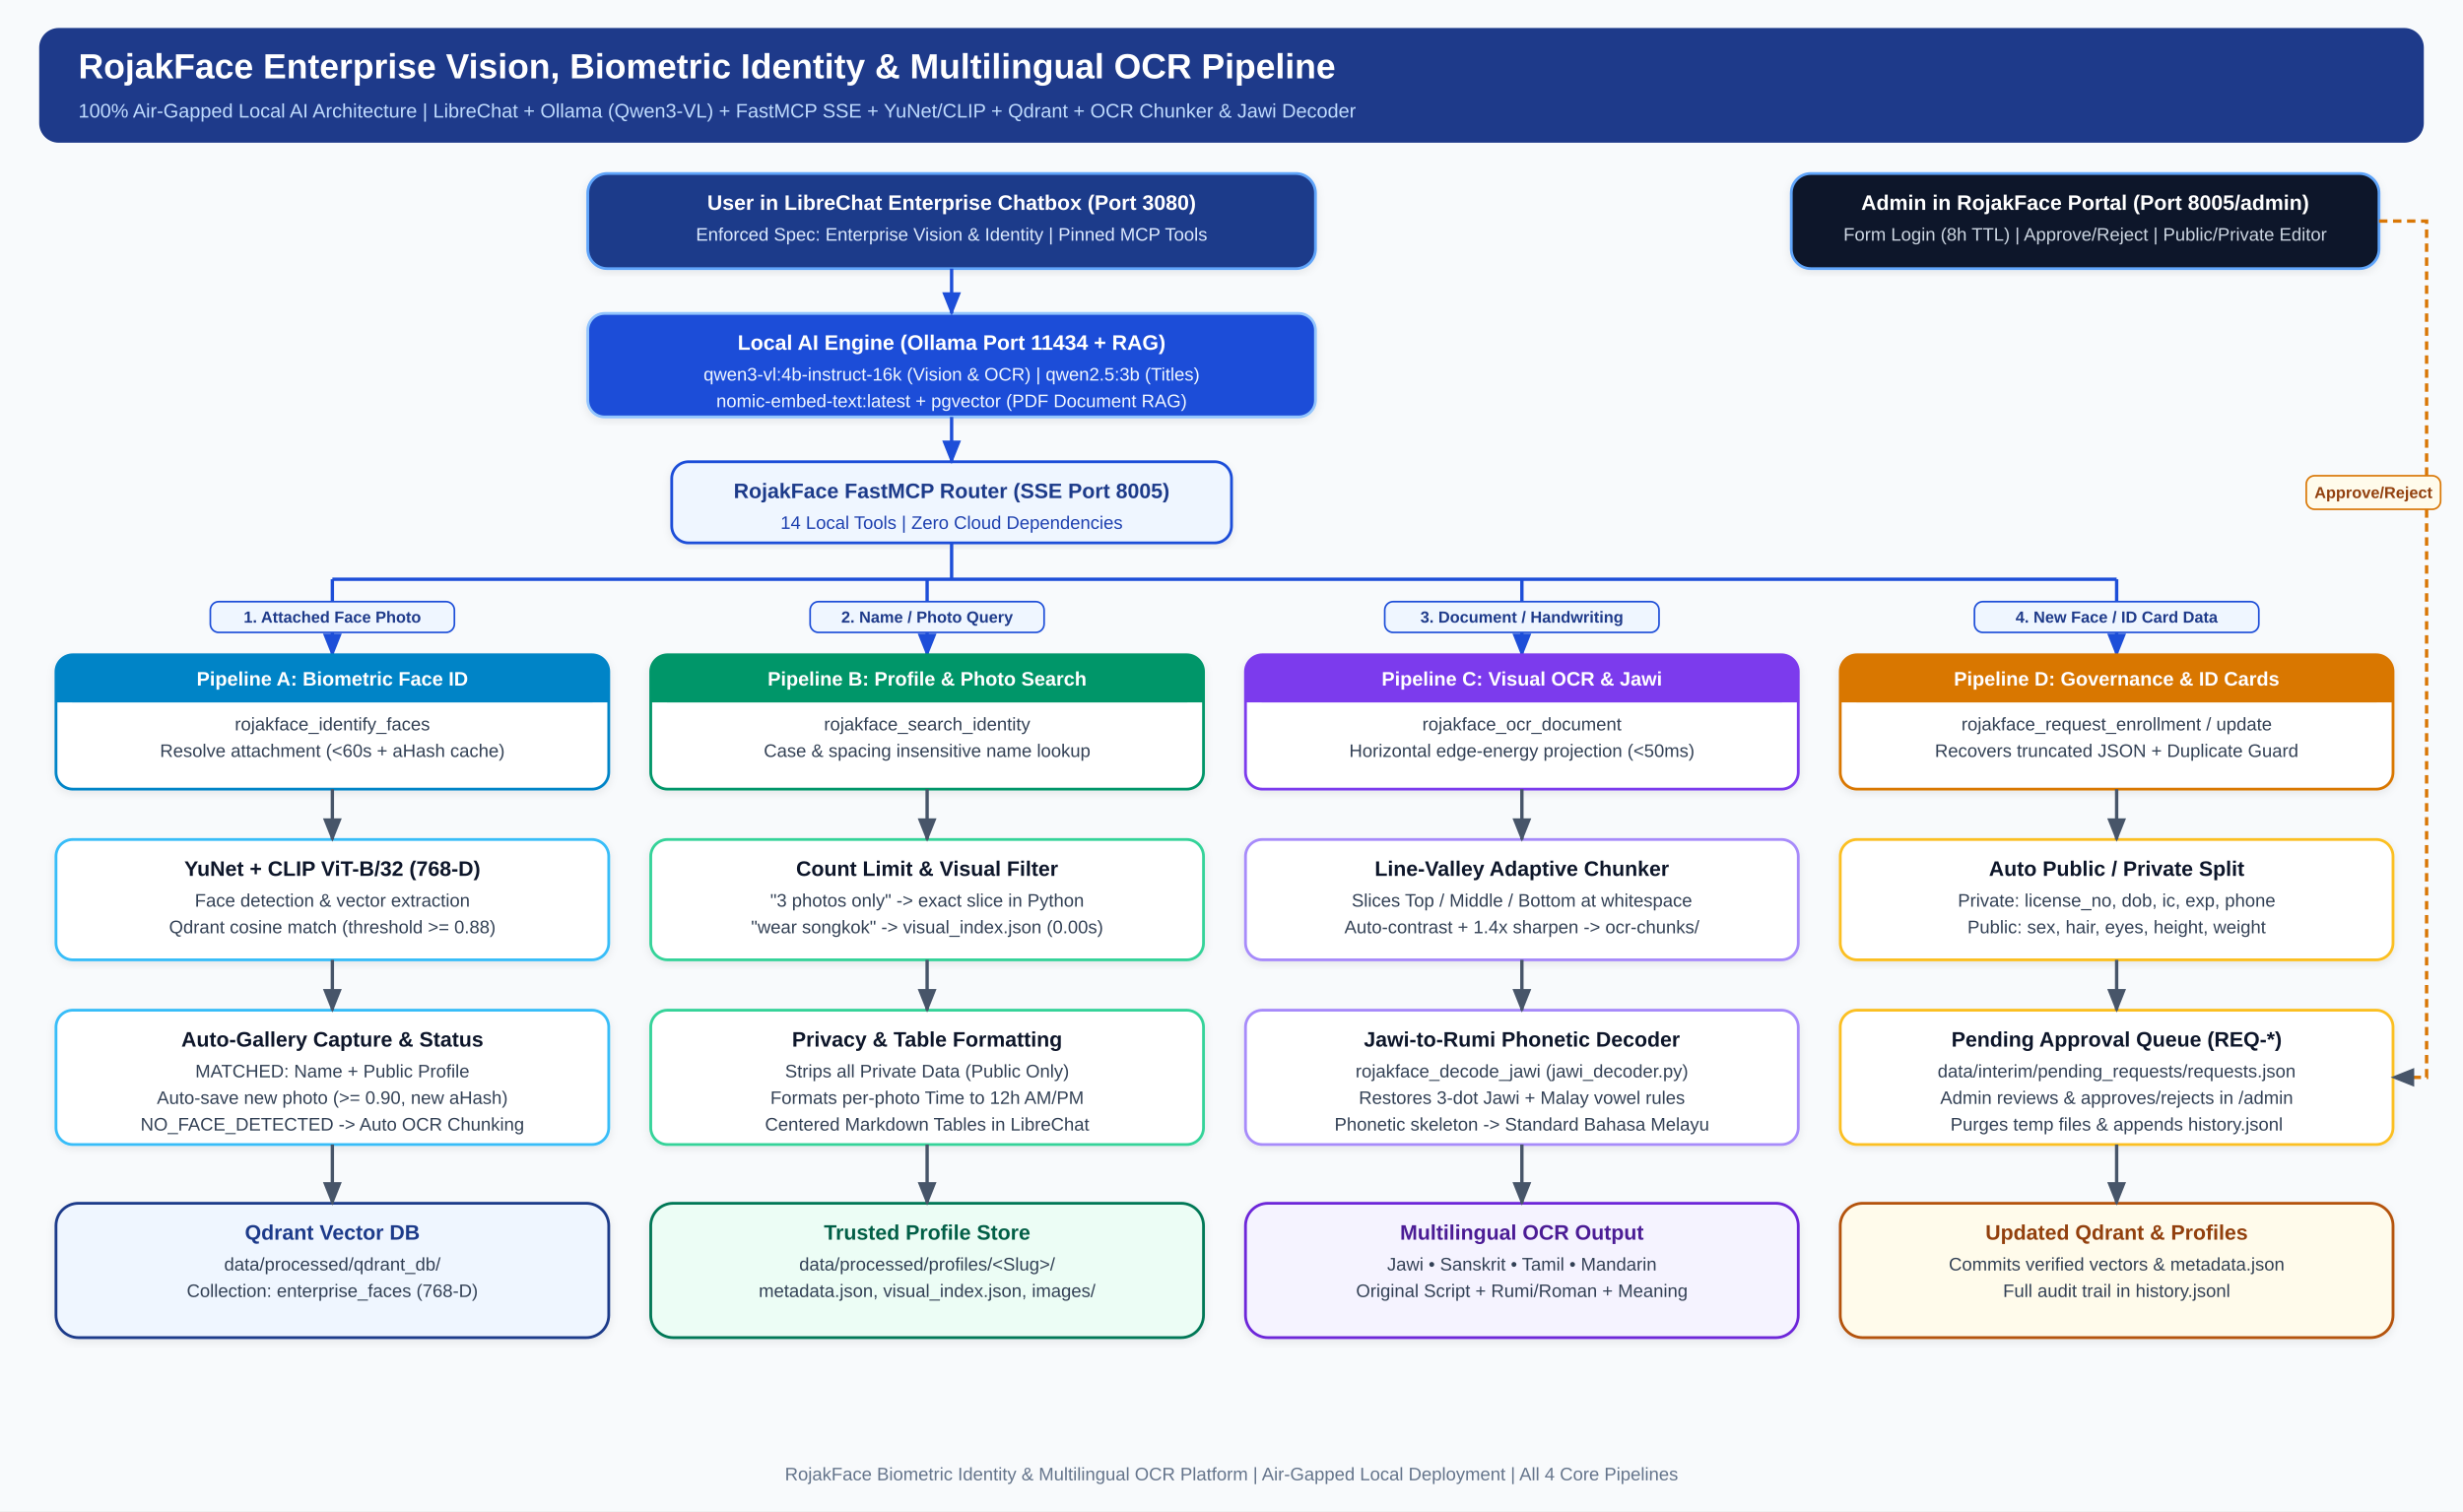
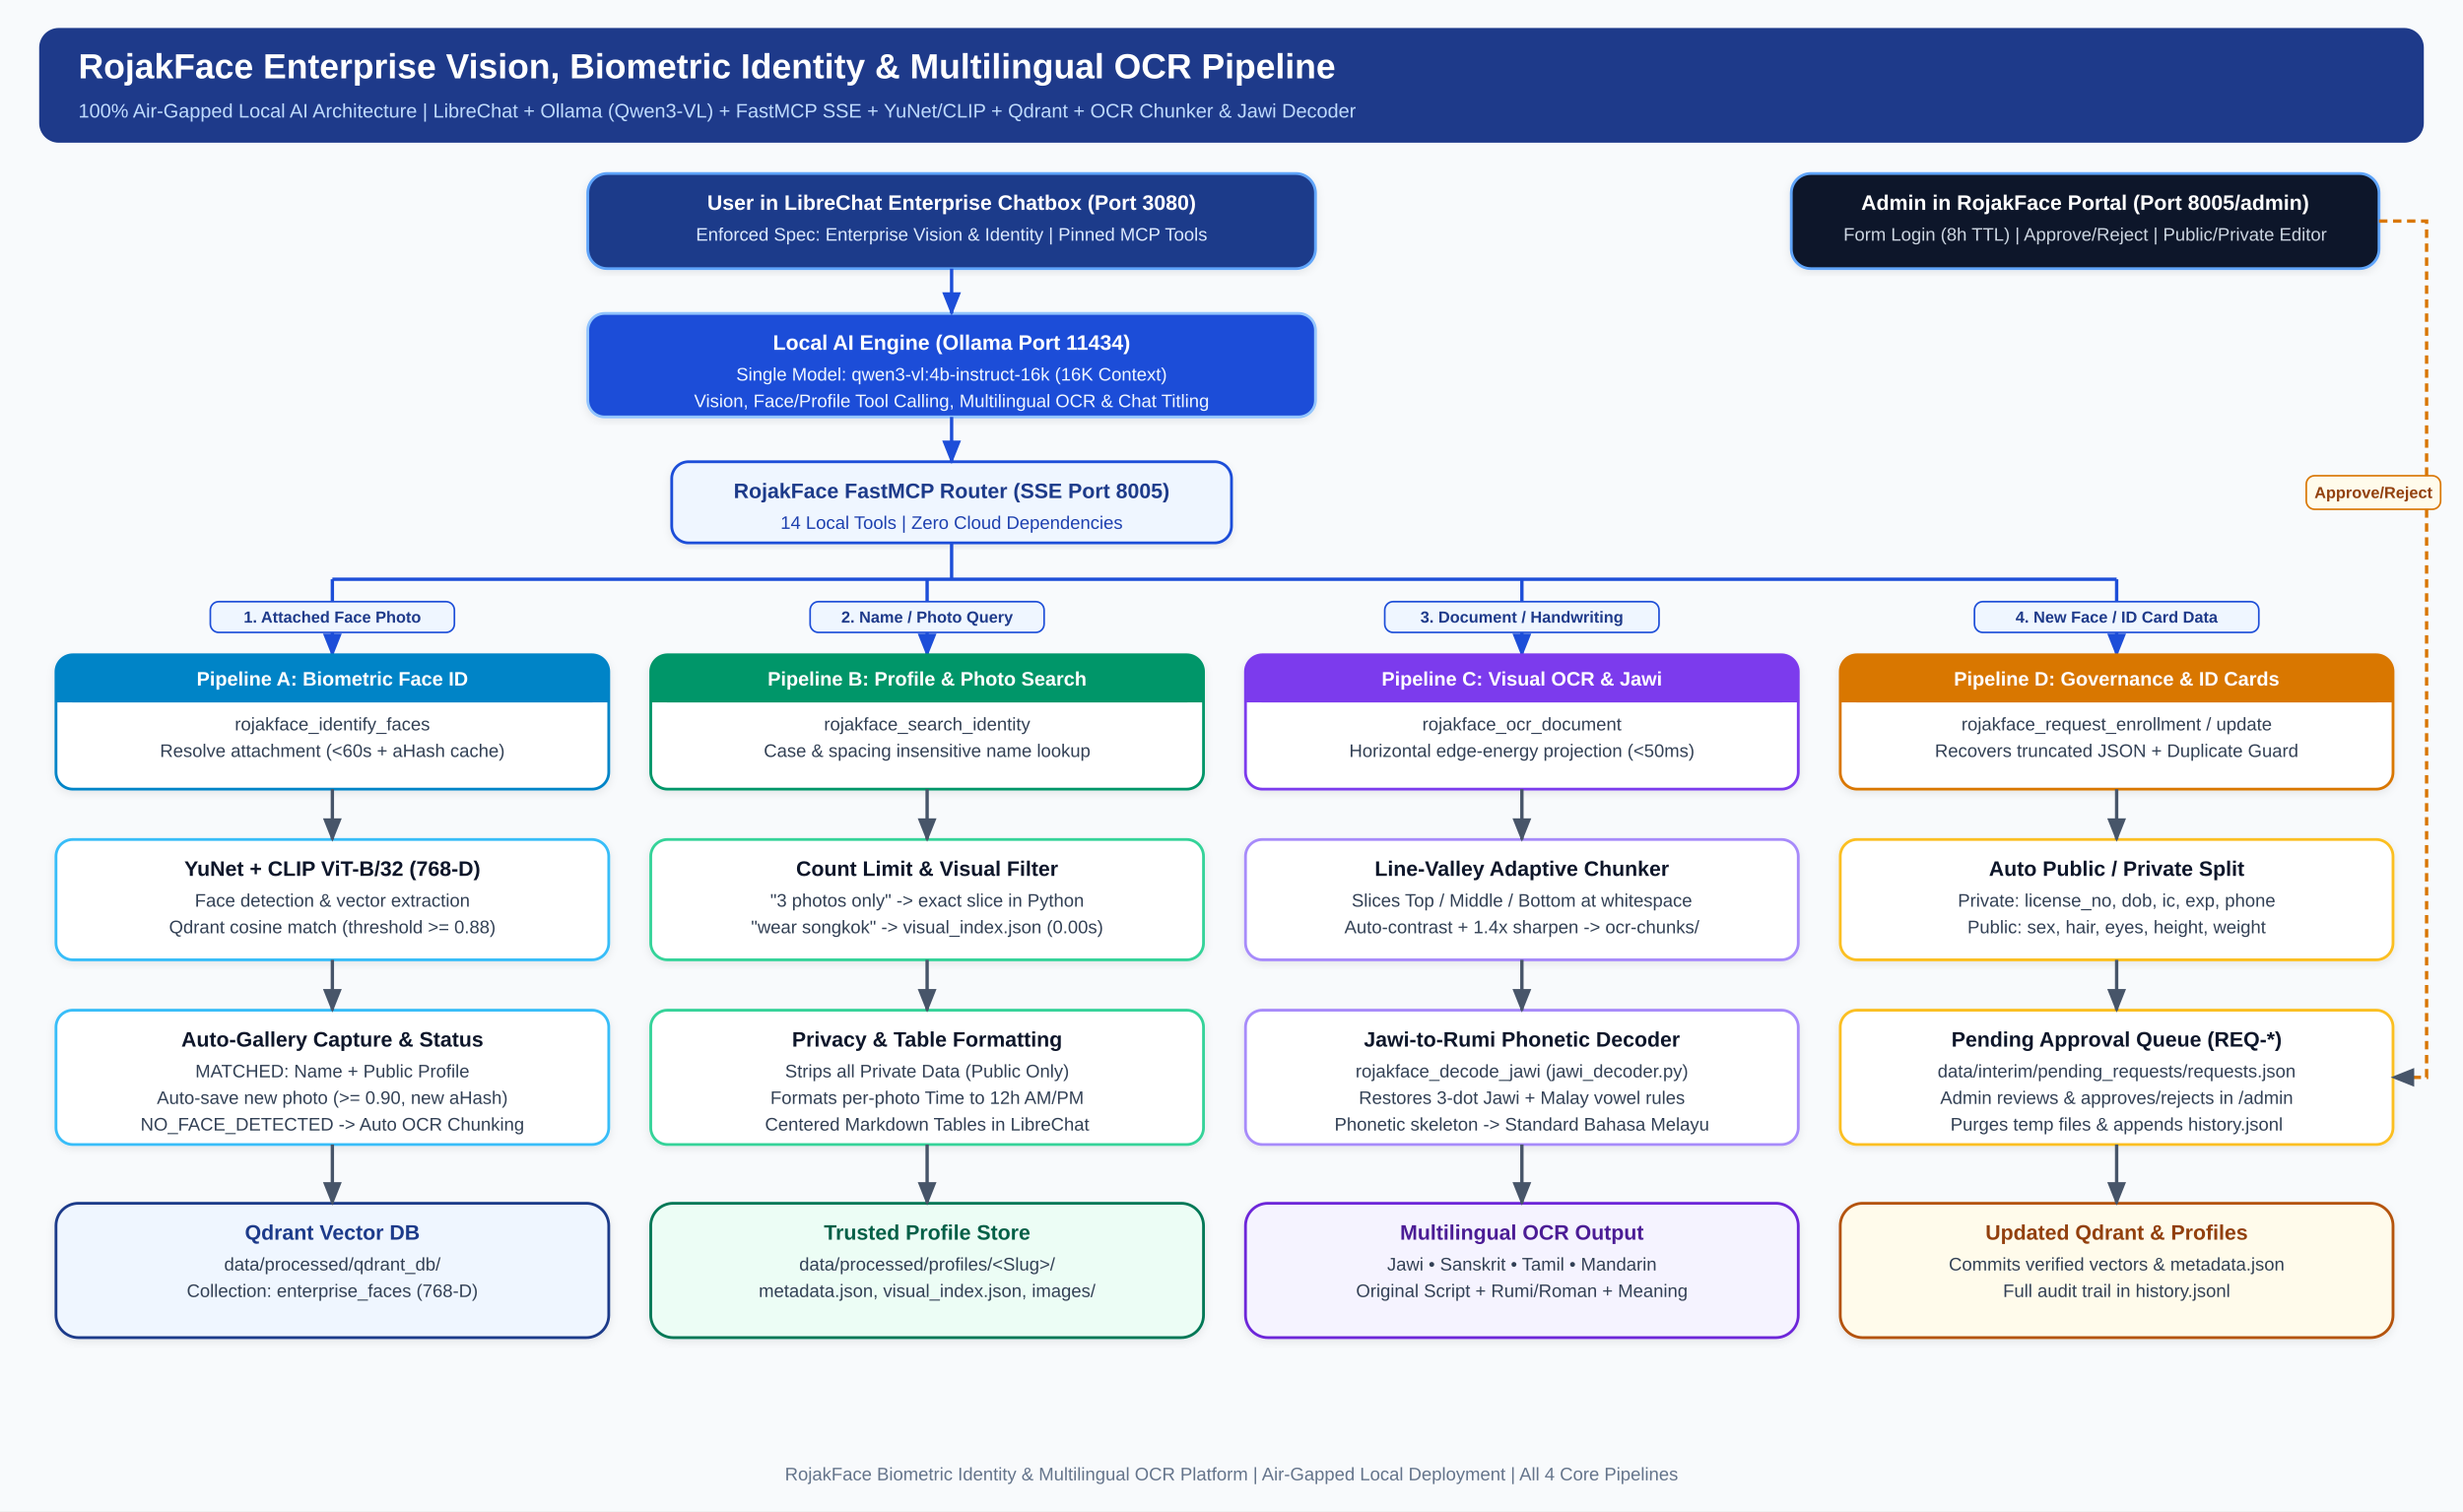
<svg xmlns="http://www.w3.org/2000/svg" viewBox="0 0 1760 1080" width="1760" height="1080" font-family="Segoe UI, Arial, sans-serif">
  <defs>
    <marker id="arrow" viewBox="0 0 10 10" refX="9" refY="5" markerWidth="7" markerHeight="7" orient="auto-start-reverse">
      <path d="M 0 1 L 10 5 L 0 9 z" fill="#475569" />
    </marker>
    <marker id="arrow-blue" viewBox="0 0 10 10" refX="9" refY="5" markerWidth="7" markerHeight="7" orient="auto-start-reverse">
      <path d="M 0 1 L 10 5 L 0 9 z" fill="#1D4ED8" />
    </marker>
    <filter id="shadow" x="-4%" y="-4%" width="108%" height="112%">
      <feDropShadow dx="0" dy="2" stdDeviation="3" flood-color="#0F172A" flood-opacity="0.08" />
    </filter>
  </defs>
  <rect width="1760" height="1080" fill="#F8FAFC" />
  <rect x="28" y="20" width="1704" height="82" rx="14" fill="#1E3A8A" />
  <text x="56" y="56" fill="#FFFFFF" font-size="25" font-weight="700">RojakFace Enterprise Vision, Biometric Identity &amp; Multilingual OCR Pipeline</text>
  <text x="56" y="84" fill="#BFDBFE" font-size="14">100% Air-Gapped Local AI Architecture  |  LibreChat + Ollama (Qwen3-VL) + FastMCP SSE + YuNet/CLIP + Qdrant + OCR Chunker &amp; Jawi Decoder</text>
  <g filter="url(#shadow)">
    <rect x="420" y="124" width="520" height="68" rx="14" fill="#1E3A8A" stroke="#60A5FA" stroke-width="2" />
    <text x="680.0" y="150" text-anchor="middle" fill="#FFFFFF" font-size="15" font-weight="700">User in LibreChat Enterprise Chatbox (Port 3080)</text>
    <text x="680.0" y="172" text-anchor="middle" fill="#DBEAFE" font-size="13">Enforced Spec: Enterprise Vision &amp; Identity  |  Pinned MCP Tools</text>
  </g>
  <g filter="url(#shadow)">
    <rect x="1280" y="124" width="420" height="68" rx="14" fill="#0F172A" stroke="#60A5FA" stroke-width="2" />
    <text x="1490.0" y="150" text-anchor="middle" fill="#FFFFFF" font-size="15" font-weight="700">Admin in RojakFace Portal (Port 8005/admin)</text>
    <text x="1490.0" y="172" text-anchor="middle" fill="#CBD5E1" font-size="13">Form Login (8h TTL)  |  Approve/Reject  |  Public/Private Editor</text>
  </g>
  <g filter="url(#shadow)">
    <rect x="420" y="224" width="520" height="74" rx="12" fill="#1D4ED8" stroke="#93C5FD" stroke-width="2" />
-     <text x="680.0" y="250" text-anchor="middle" fill="#FFFFFF" font-size="15" font-weight="700">Local AI Engine (Ollama Port 11434 + RAG)</text>
-     <text x="680.0" y="272" text-anchor="middle" fill="#EFF6FF" font-size="13">qwen3-vl:4b-instruct-16k (Vision &amp; OCR)  |  qwen2.5:3b (Titles)</text>
-     <text x="680.0" y="291" text-anchor="middle" fill="#EFF6FF" font-size="13">nomic-embed-text:latest + pgvector (PDF Document RAG)</text>
+     <text x="680.0" y="250" text-anchor="middle" fill="#FFFFFF" font-size="15" font-weight="700">Local AI Engine (Ollama Port 11434)</text>
+     <text x="680.0" y="272" text-anchor="middle" fill="#EFF6FF" font-size="13">Single Model: qwen3-vl:4b-instruct-16k (16K Context)</text>
+     <text x="680.0" y="291" text-anchor="middle" fill="#EFF6FF" font-size="13">Vision, Face/Profile Tool Calling, Multilingual OCR &amp; Chat Titling</text>
  </g>
  <g filter="url(#shadow)">
    <rect x="480" y="330" width="400" height="58" rx="12" fill="#EFF6FF" stroke="#1D4ED8" stroke-width="2" />
    <text x="680.0" y="356" text-anchor="middle" fill="#1E3A8A" font-size="15" font-weight="700">RojakFace FastMCP Router (SSE Port 8005)</text>
    <text x="680.0" y="378" text-anchor="middle" fill="#1E40AF" font-size="13">14 Local Tools  |  Zero Cloud Dependencies</text>
  </g>
  <line x1="680" y1="192" x2="680" y2="224" stroke="#1D4ED8" stroke-width="2.4" marker-end="url(#arrow-blue)" />
  <line x1="680" y1="298" x2="680" y2="330" stroke="#1D4ED8" stroke-width="2.4" marker-end="url(#arrow-blue)" />
  <line x1="680" y1="388" x2="680" y2="414" stroke="#1D4ED8" stroke-width="2.4" />
  <line x1="237.5" y1="414" x2="1512.5" y2="414" stroke="#1D4ED8" stroke-width="2.4" />
  <line x1="237.5" y1="414" x2="237.5" y2="468" stroke="#1D4ED8" stroke-width="2.4" marker-end="url(#arrow-blue)" />
  <rect x="150.3" y="430.0" width="174.4" height="22" rx="6" fill="#EFF6FF" stroke="#1D4ED8" stroke-width="1.2" />
  <text x="237.5" y="445.0" text-anchor="middle" fill="#1E3A8A" font-size="11.5" font-weight="600">1. Attached Face Photo</text>
  <line x1="662.5" y1="414" x2="662.5" y2="468" stroke="#1D4ED8" stroke-width="2.4" marker-end="url(#arrow-blue)" />
  <rect x="578.9" y="430.0" width="167.2" height="22" rx="6" fill="#EFF6FF" stroke="#1D4ED8" stroke-width="1.2" />
  <text x="662.5" y="445.0" text-anchor="middle" fill="#1E3A8A" font-size="11.5" font-weight="600">2. Name / Photo Query</text>
  <line x1="1087.5" y1="414" x2="1087.5" y2="468" stroke="#1D4ED8" stroke-width="2.4" marker-end="url(#arrow-blue)" />
  <rect x="989.5" y="430.0" width="196.0" height="22" rx="6" fill="#EFF6FF" stroke="#1D4ED8" stroke-width="1.2" />
  <text x="1087.5" y="445.0" text-anchor="middle" fill="#1E3A8A" font-size="11.5" font-weight="600">3. Document / Handwriting</text>
  <line x1="1512.5" y1="414" x2="1512.5" y2="468" stroke="#1D4ED8" stroke-width="2.4" marker-end="url(#arrow-blue)" />
  <rect x="1410.9" y="430.0" width="203.2" height="22" rx="6" fill="#EFF6FF" stroke="#1D4ED8" stroke-width="1.2" />
  <text x="1512.5" y="445.0" text-anchor="middle" fill="#1E3A8A" font-size="11.5" font-weight="600">4. New Face / ID Card Data</text>
  <g filter="url(#shadow)">
    <rect x="40" y="468" width="395" height="96" rx="12" fill="#FFFFFF" stroke="#0284C7" stroke-width="2" />
    <rect x="40" y="468" width="395" height="34" rx="12" fill="#0284C7" />
    <rect x="40" y="488" width="395" height="14" fill="#0284C7" />
    <text x="237.5" y="490" text-anchor="middle" fill="#FFFFFF" font-size="14" font-weight="700">Pipeline A: Biometric Face ID</text>
    <text x="237.5" y="522" text-anchor="middle" fill="#334155" font-size="13">rojakface_identify_faces</text>
    <text x="237.5" y="541" text-anchor="middle" fill="#334155" font-size="13">Resolve attachment (&lt;60s + aHash cache)</text>
  </g>
  <g filter="url(#shadow)">
    <rect x="40" y="600" width="395" height="86" rx="12" fill="#FFFFFF" stroke="#38BDF8" stroke-width="2" />
    <text x="237.5" y="626" text-anchor="middle" fill="#0F172A" font-size="15" font-weight="700">YuNet + CLIP ViT-B/32 (768-D)</text>
    <text x="237.5" y="648" text-anchor="middle" fill="#334155" font-size="13">Face detection &amp; vector extraction</text>
    <text x="237.5" y="667" text-anchor="middle" fill="#334155" font-size="13">Qdrant cosine match (threshold &gt;= 0.88)</text>
  </g>
  <g filter="url(#shadow)">
    <rect x="40" y="722" width="395" height="96" rx="12" fill="#FFFFFF" stroke="#38BDF8" stroke-width="2" />
    <text x="237.5" y="748" text-anchor="middle" fill="#0F172A" font-size="15" font-weight="700">Auto-Gallery Capture &amp; Status</text>
    <text x="237.5" y="770" text-anchor="middle" fill="#334155" font-size="13">MATCHED: Name + Public Profile</text>
    <text x="237.5" y="789" text-anchor="middle" fill="#334155" font-size="13">Auto-save new photo (&gt;= 0.90, new aHash)</text>
    <text x="237.5" y="808" text-anchor="middle" fill="#334155" font-size="13">NO_FACE_DETECTED -&gt; Auto OCR Chunking</text>
  </g>
  <g filter="url(#shadow)">
    <rect x="40" y="860" width="395" height="96" rx="16" fill="#EFF6FF" stroke="#1E3A8A" stroke-width="2" />
    <text x="237.5" y="886" text-anchor="middle" fill="#1E3A8A" font-size="15" font-weight="700">Qdrant Vector DB</text>
    <text x="237.5" y="908" text-anchor="middle" fill="#334155" font-size="13">data/processed/qdrant_db/</text>
    <text x="237.5" y="927" text-anchor="middle" fill="#334155" font-size="13">Collection: enterprise_faces (768-D)</text>
  </g>
  <line x1="237.5" y1="564" x2="237.5" y2="600" stroke="#475569" stroke-width="2.4" marker-end="url(#arrow)" />
  <line x1="237.5" y1="686" x2="237.5" y2="722" stroke="#475569" stroke-width="2.4" marker-end="url(#arrow)" />
  <line x1="237.5" y1="818" x2="237.5" y2="860" stroke="#475569" stroke-width="2.4" marker-end="url(#arrow)" />
  <g filter="url(#shadow)">
    <rect x="465" y="468" width="395" height="96" rx="12" fill="#FFFFFF" stroke="#059669" stroke-width="2" />
    <rect x="465" y="468" width="395" height="34" rx="12" fill="#059669" />
    <rect x="465" y="488" width="395" height="14" fill="#059669" />
    <text x="662.5" y="490" text-anchor="middle" fill="#FFFFFF" font-size="14" font-weight="700">Pipeline B: Profile &amp; Photo Search</text>
    <text x="662.5" y="522" text-anchor="middle" fill="#334155" font-size="13">rojakface_search_identity</text>
    <text x="662.5" y="541" text-anchor="middle" fill="#334155" font-size="13">Case &amp; spacing insensitive name lookup</text>
  </g>
  <g filter="url(#shadow)">
    <rect x="465" y="600" width="395" height="86" rx="12" fill="#FFFFFF" stroke="#34D399" stroke-width="2" />
    <text x="662.5" y="626" text-anchor="middle" fill="#0F172A" font-size="15" font-weight="700">Count Limit &amp; Visual Filter</text>
    <text x="662.5" y="648" text-anchor="middle" fill="#334155" font-size="13">"3 photos only" -&gt; exact slice in Python</text>
    <text x="662.5" y="667" text-anchor="middle" fill="#334155" font-size="13">"wear songkok" -&gt; visual_index.json (0.00s)</text>
  </g>
  <g filter="url(#shadow)">
    <rect x="465" y="722" width="395" height="96" rx="12" fill="#FFFFFF" stroke="#34D399" stroke-width="2" />
    <text x="662.5" y="748" text-anchor="middle" fill="#0F172A" font-size="15" font-weight="700">Privacy &amp; Table Formatting</text>
    <text x="662.5" y="770" text-anchor="middle" fill="#334155" font-size="13">Strips all Private Data (Public Only)</text>
    <text x="662.5" y="789" text-anchor="middle" fill="#334155" font-size="13">Formats per-photo Time to 12h AM/PM</text>
    <text x="662.5" y="808" text-anchor="middle" fill="#334155" font-size="13">Centered Markdown Tables in LibreChat</text>
  </g>
  <g filter="url(#shadow)">
    <rect x="465" y="860" width="395" height="96" rx="16" fill="#ECFDF5" stroke="#047857" stroke-width="2" />
    <text x="662.5" y="886" text-anchor="middle" fill="#065F46" font-size="15" font-weight="700">Trusted Profile Store</text>
    <text x="662.5" y="908" text-anchor="middle" fill="#334155" font-size="13">data/processed/profiles/&lt;Slug&gt;/</text>
    <text x="662.5" y="927" text-anchor="middle" fill="#334155" font-size="13">metadata.json, visual_index.json, images/</text>
  </g>
  <line x1="662.5" y1="564" x2="662.5" y2="600" stroke="#475569" stroke-width="2.4" marker-end="url(#arrow)" />
  <line x1="662.5" y1="686" x2="662.5" y2="722" stroke="#475569" stroke-width="2.4" marker-end="url(#arrow)" />
  <line x1="662.5" y1="818" x2="662.5" y2="860" stroke="#475569" stroke-width="2.4" marker-end="url(#arrow)" />
  <g filter="url(#shadow)">
    <rect x="890" y="468" width="395" height="96" rx="12" fill="#FFFFFF" stroke="#7C3AED" stroke-width="2" />
    <rect x="890" y="468" width="395" height="34" rx="12" fill="#7C3AED" />
    <rect x="890" y="488" width="395" height="14" fill="#7C3AED" />
    <text x="1087.5" y="490" text-anchor="middle" fill="#FFFFFF" font-size="14" font-weight="700">Pipeline C: Visual OCR &amp; Jawi</text>
    <text x="1087.5" y="522" text-anchor="middle" fill="#334155" font-size="13">rojakface_ocr_document</text>
    <text x="1087.5" y="541" text-anchor="middle" fill="#334155" font-size="13">Horizontal edge-energy projection (&lt;50ms)</text>
  </g>
  <g filter="url(#shadow)">
    <rect x="890" y="600" width="395" height="86" rx="12" fill="#FFFFFF" stroke="#A78BFA" stroke-width="2" />
    <text x="1087.5" y="626" text-anchor="middle" fill="#0F172A" font-size="15" font-weight="700">Line-Valley Adaptive Chunker</text>
    <text x="1087.5" y="648" text-anchor="middle" fill="#334155" font-size="13">Slices Top / Middle / Bottom at whitespace</text>
    <text x="1087.5" y="667" text-anchor="middle" fill="#334155" font-size="13">Auto-contrast + 1.4x sharpen -&gt; ocr-chunks/</text>
  </g>
  <g filter="url(#shadow)">
    <rect x="890" y="722" width="395" height="96" rx="12" fill="#FFFFFF" stroke="#A78BFA" stroke-width="2" />
    <text x="1087.5" y="748" text-anchor="middle" fill="#0F172A" font-size="15" font-weight="700">Jawi-to-Rumi Phonetic Decoder</text>
    <text x="1087.5" y="770" text-anchor="middle" fill="#334155" font-size="13">rojakface_decode_jawi (jawi_decoder.py)</text>
    <text x="1087.5" y="789" text-anchor="middle" fill="#334155" font-size="13">Restores 3-dot Jawi + Malay vowel rules</text>
    <text x="1087.5" y="808" text-anchor="middle" fill="#334155" font-size="13">Phonetic skeleton -&gt; Standard Bahasa Melayu</text>
  </g>
  <g filter="url(#shadow)">
    <rect x="890" y="860" width="395" height="96" rx="16" fill="#F5F3FF" stroke="#6D28D9" stroke-width="2" />
    <text x="1087.5" y="886" text-anchor="middle" fill="#4C1D95" font-size="15" font-weight="700">Multilingual OCR Output</text>
    <text x="1087.5" y="908" text-anchor="middle" fill="#334155" font-size="13">Jawi  •  Sanskrit  •  Tamil  •  Mandarin</text>
    <text x="1087.5" y="927" text-anchor="middle" fill="#334155" font-size="13">Original Script + Rumi/Roman + Meaning</text>
  </g>
  <line x1="1087.5" y1="564" x2="1087.5" y2="600" stroke="#475569" stroke-width="2.4" marker-end="url(#arrow)" />
  <line x1="1087.5" y1="686" x2="1087.5" y2="722" stroke="#475569" stroke-width="2.4" marker-end="url(#arrow)" />
  <line x1="1087.5" y1="818" x2="1087.5" y2="860" stroke="#475569" stroke-width="2.4" marker-end="url(#arrow)" />
  <g filter="url(#shadow)">
    <rect x="1315" y="468" width="395" height="96" rx="12" fill="#FFFFFF" stroke="#D97706" stroke-width="2" />
    <rect x="1315" y="468" width="395" height="34" rx="12" fill="#D97706" />
    <rect x="1315" y="488" width="395" height="14" fill="#D97706" />
    <text x="1512.5" y="490" text-anchor="middle" fill="#FFFFFF" font-size="14" font-weight="700">Pipeline D: Governance &amp; ID Cards</text>
    <text x="1512.5" y="522" text-anchor="middle" fill="#334155" font-size="13">rojakface_request_enrollment / update</text>
    <text x="1512.5" y="541" text-anchor="middle" fill="#334155" font-size="13">Recovers truncated JSON + Duplicate Guard</text>
  </g>
  <g filter="url(#shadow)">
    <rect x="1315" y="600" width="395" height="86" rx="12" fill="#FFFFFF" stroke="#FBBF24" stroke-width="2" />
    <text x="1512.5" y="626" text-anchor="middle" fill="#0F172A" font-size="15" font-weight="700">Auto Public / Private Split</text>
    <text x="1512.5" y="648" text-anchor="middle" fill="#334155" font-size="13">Private: license_no, dob, ic, exp, phone</text>
    <text x="1512.5" y="667" text-anchor="middle" fill="#334155" font-size="13">Public: sex, hair, eyes, height, weight</text>
  </g>
  <g filter="url(#shadow)">
    <rect x="1315" y="722" width="395" height="96" rx="12" fill="#FFFFFF" stroke="#FBBF24" stroke-width="2" />
    <text x="1512.5" y="748" text-anchor="middle" fill="#0F172A" font-size="15" font-weight="700">Pending Approval Queue (REQ-*)</text>
    <text x="1512.5" y="770" text-anchor="middle" fill="#334155" font-size="13">data/interim/pending_requests/requests.json</text>
    <text x="1512.5" y="789" text-anchor="middle" fill="#334155" font-size="13">Admin reviews &amp; approves/rejects in /admin</text>
    <text x="1512.5" y="808" text-anchor="middle" fill="#334155" font-size="13">Purges temp files &amp; appends history.jsonl</text>
  </g>
  <g filter="url(#shadow)">
    <rect x="1315" y="860" width="395" height="96" rx="16" fill="#FFFBEB" stroke="#B45309" stroke-width="2" />
    <text x="1512.5" y="886" text-anchor="middle" fill="#92400E" font-size="15" font-weight="700">Updated Qdrant &amp; Profiles</text>
    <text x="1512.5" y="908" text-anchor="middle" fill="#334155" font-size="13">Commits verified vectors &amp; metadata.json</text>
    <text x="1512.5" y="927" text-anchor="middle" fill="#334155" font-size="13">Full audit trail in history.jsonl</text>
  </g>
  <line x1="1512.5" y1="564" x2="1512.5" y2="600" stroke="#475569" stroke-width="2.4" marker-end="url(#arrow)" />
  <line x1="1512.5" y1="686" x2="1512.5" y2="722" stroke="#475569" stroke-width="2.4" marker-end="url(#arrow)" />
  <line x1="1512.5" y1="818" x2="1512.5" y2="860" stroke="#475569" stroke-width="2.4" marker-end="url(#arrow)" />
  <polyline points="1700,158 1734,158 1734,770 1710,770" fill="none" stroke="#D97706" stroke-width="2.4" stroke-dasharray="6,4" marker-end="url(#arrow)" />
  <rect x="1648" y="340" width="96" height="24" rx="6" fill="#FFFBEB" stroke="#D97706" stroke-width="1.2" />
  <text x="1696" y="356" text-anchor="middle" fill="#92400E" font-size="11.5" font-weight="600">Approve/Reject</text>
  <text x="880.0" y="1058" text-anchor="middle" fill="#64748B" font-size="13">RojakFace Biometric Identity &amp; Multilingual OCR Platform  |  Air-Gapped Local Deployment  |  All 4 Core Pipelines</text>
</svg>
